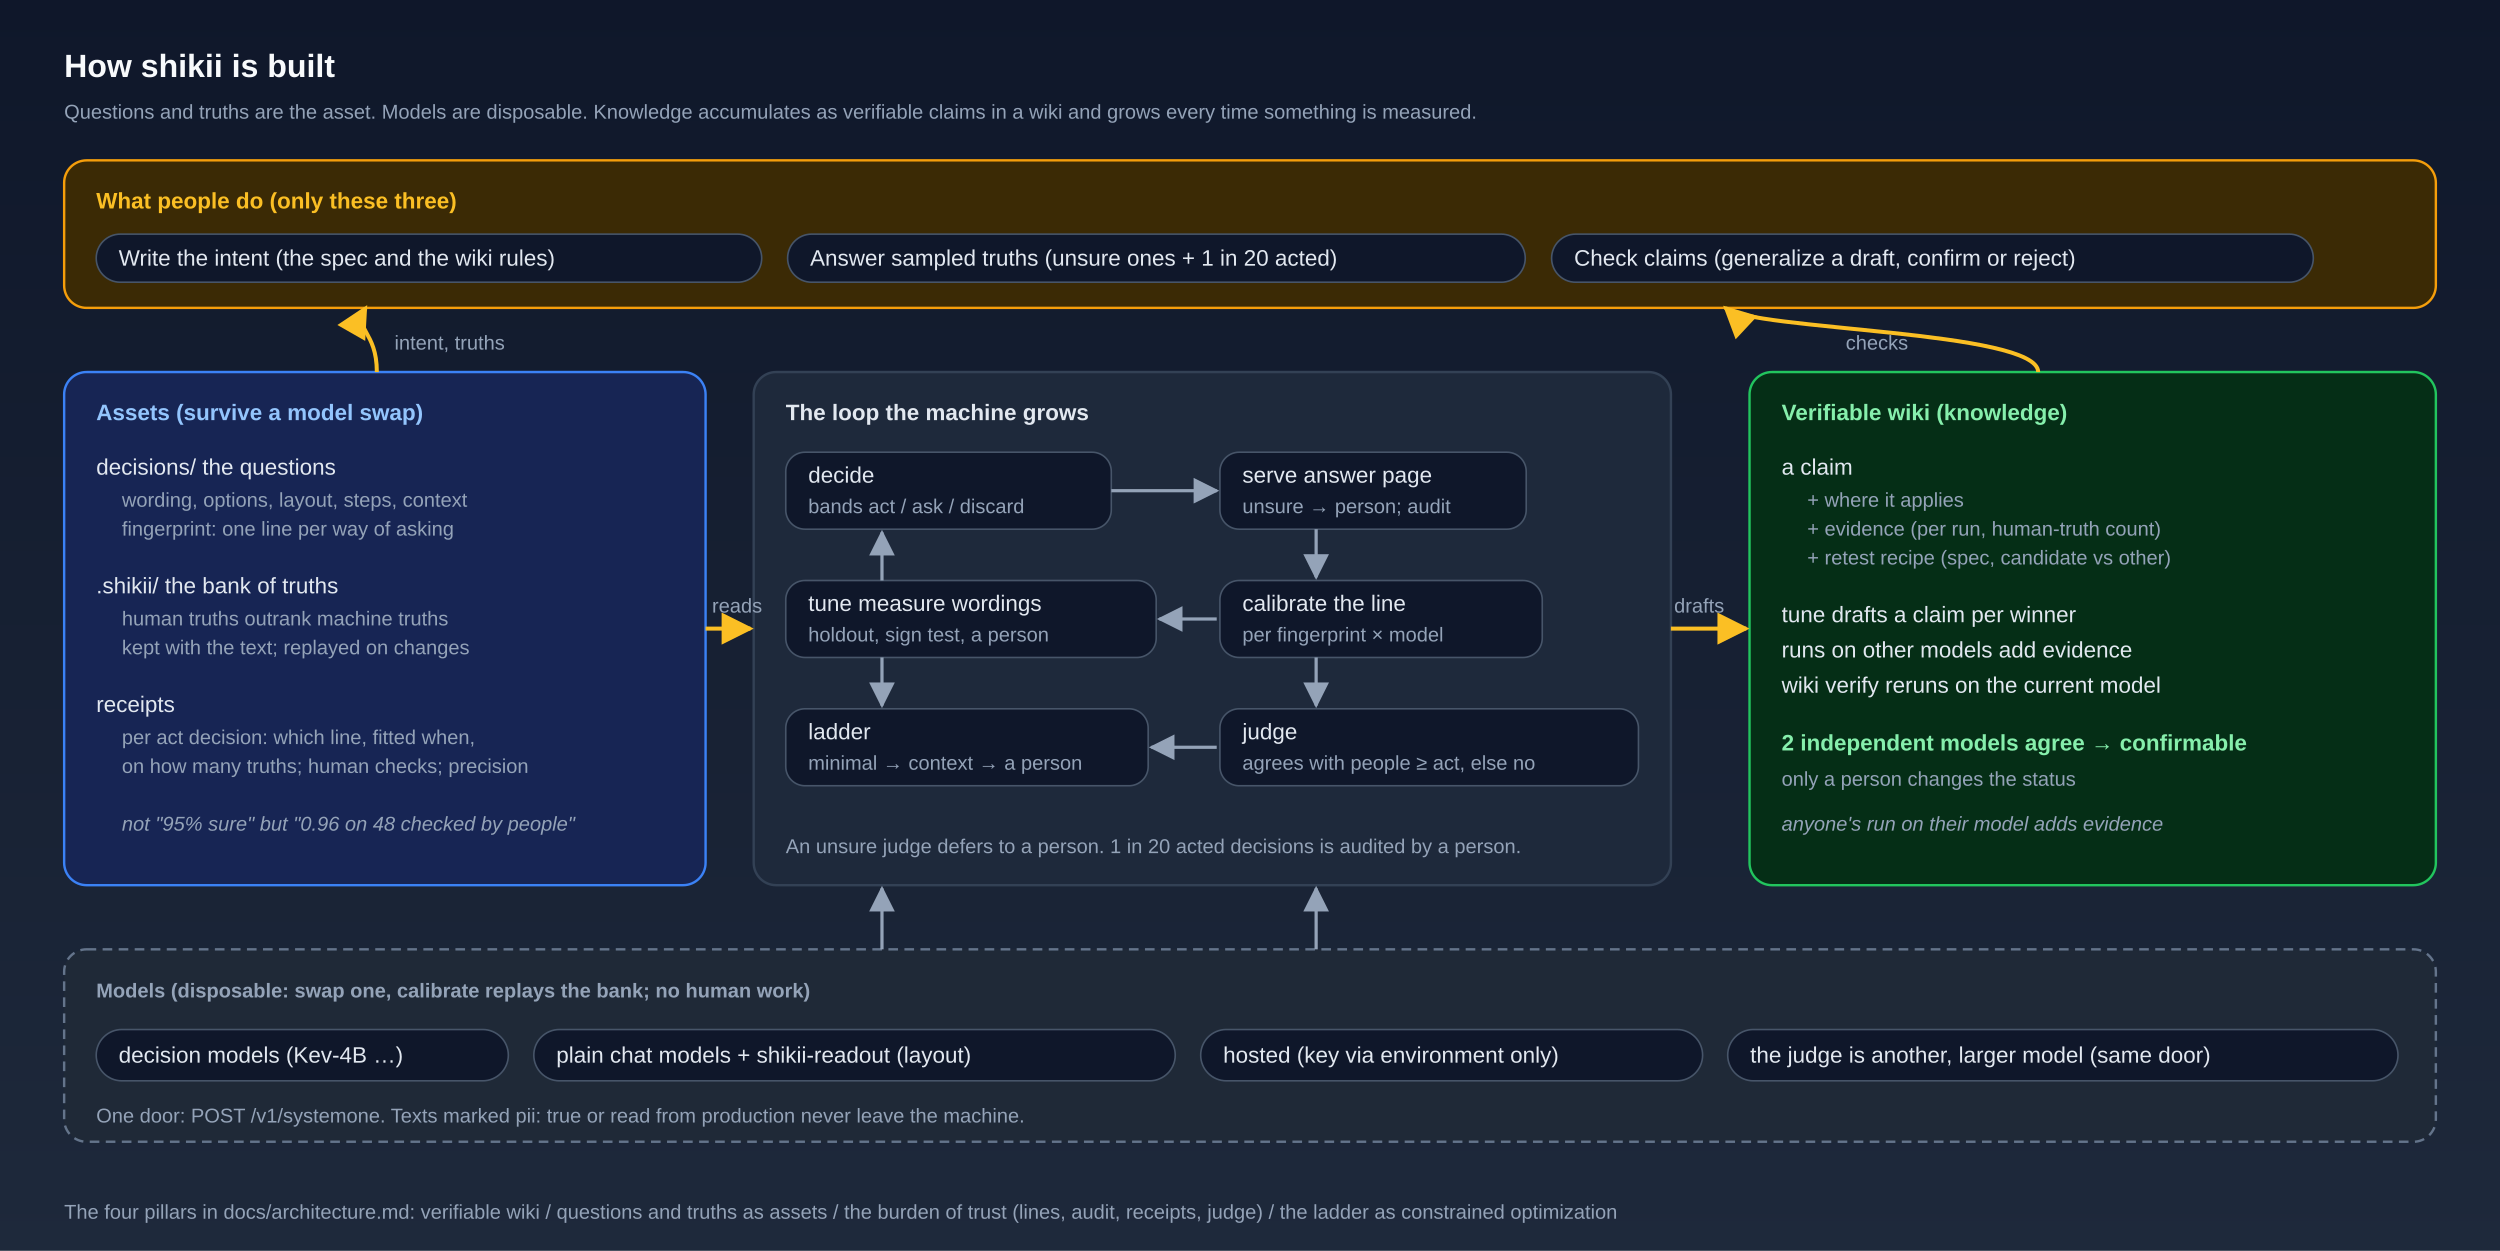
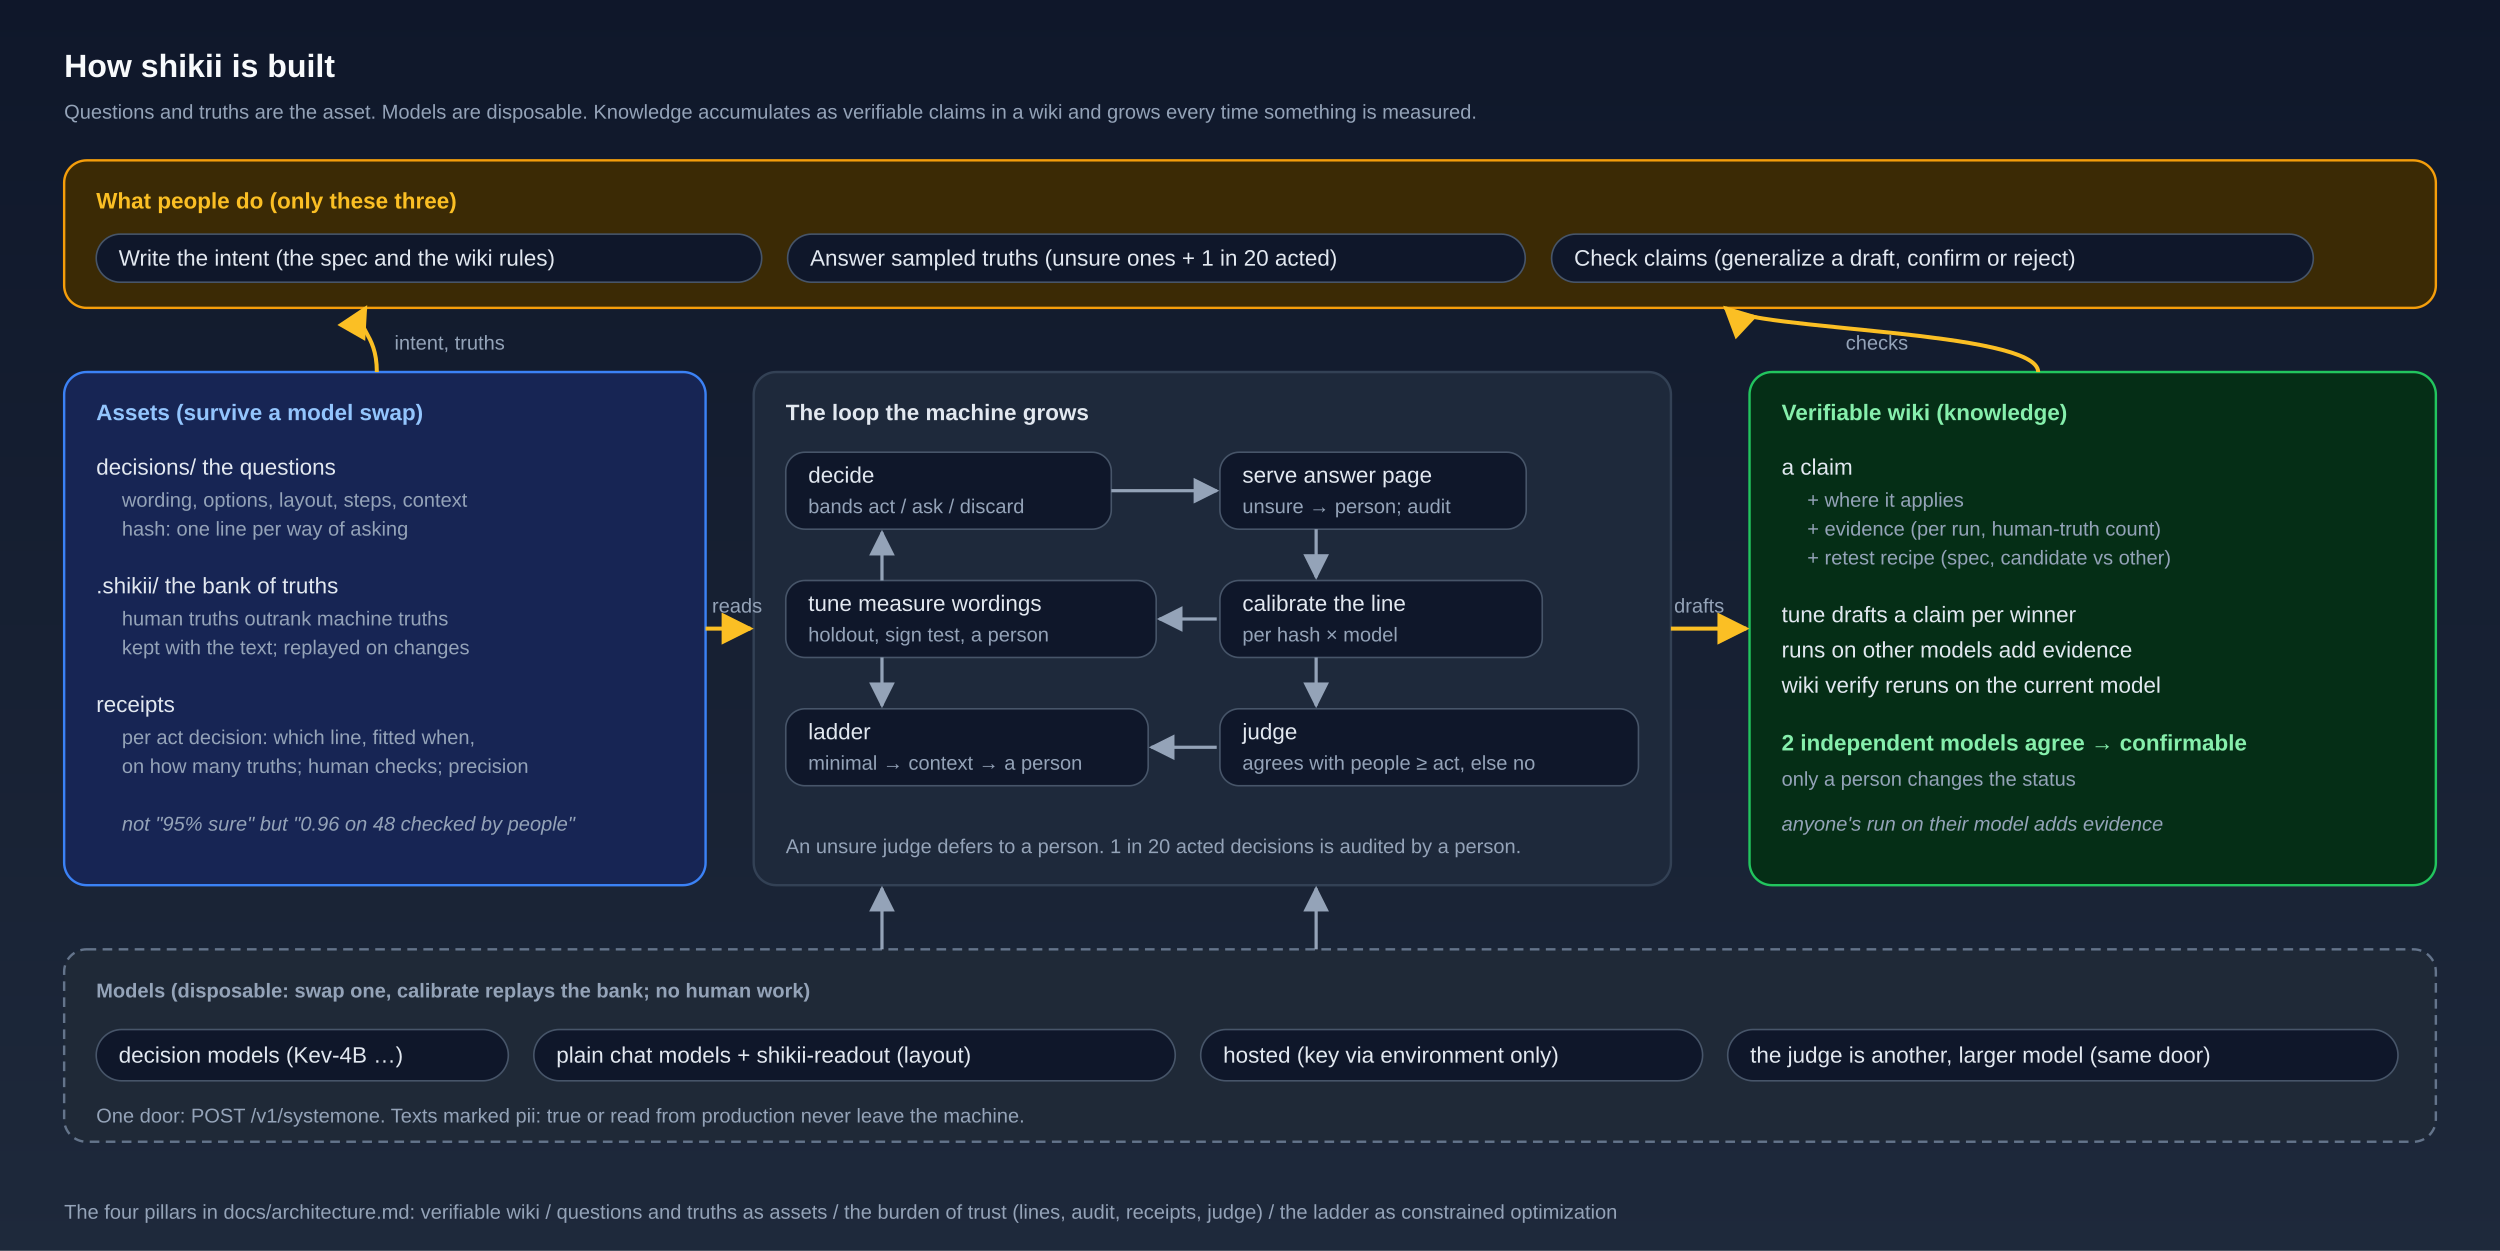
<svg xmlns="http://www.w3.org/2000/svg" viewBox="0 0 1559 780" width="1559" height="780" font-family="-apple-system, 'Segoe UI', 'Hiragino Sans', 'Noto Sans JP', 'Helvetica Neue', Arial, sans-serif">
  <defs>
    <linearGradient id="bg" x1="0" y1="0" x2="0" y2="1">
      <stop offset="0" stop-color="#0f172a" />
      <stop offset="1" stop-color="#1e293b" />
    </linearGradient>
    <marker id="arrow" viewBox="0 0 10 10" refX="9" refY="5" markerWidth="8" markerHeight="8" orient="auto-start-reverse">
      <path d="M 0 0 L 10 5 L 0 10 z" fill="#94a3b8" />
    </marker>
    <marker id="arrowAmber" viewBox="0 0 10 10" refX="9" refY="5" markerWidth="8" markerHeight="8" orient="auto-start-reverse">
      <path d="M 0 0 L 10 5 L 0 10 z" fill="#fbbf24" />
    </marker>
    <style>
.box { fill: #1e293b; stroke: #334155; stroke-width: 1.5; rx: 14; }
.asset { fill: #172554; stroke: #3b82f6; } .wiki { fill: #052e16; stroke: #22c55e; } .human { fill: #3b2a05; stroke: #f59e0b; } .model { fill: #1f2937; stroke: #64748b; stroke-dasharray: 6 4; }
.t { fill: #e2e8f0; font-size: 14px; } .h { fill: #f8fafc; font-size: 20px; font-weight: 700; } .k { fill: #94a3b8; font-size: 12.5px; }
.ac { fill: #fbbf24; font-size: 14px; font-weight: 700; } .gr { fill: #86efac; font-size: 14px; font-weight: 700; } .bl { fill: #93c5fd; font-size: 14px; font-weight: 700; }
.flow { stroke: #94a3b8; stroke-width: 2; fill: none; marker-end: url(#arrow); } .flowA { stroke: #fbbf24; stroke-width: 2.5; fill: none; marker-end: url(#arrowAmber); }
.pill { fill: #0f172a; stroke: #475569; stroke-width: 1; }
</style>
  </defs>
  <rect width="1559" height="780" fill="url(#bg)" />
  <text x="40" y="48" class="h" font-size="26">How shikii is built</text>
  <text x="40" y="74" class="k" font-size="14">Questions and truths are the asset. Models are disposable. Knowledge accumulates as verifiable claims in a wiki and grows every time something is measured.</text>
  <rect x="40" y="100" width="1479" height="92" class="box human" />
  <text x="60" y="130" class="ac" font-size="15">What people do (only these three)</text>
  <rect x="60" y="146" width="415" height="30" rx="15" ry="15" class="pill" />
  <text x="74" y="165.68" class="t" font-size="13">Write the intent (the spec and the wiki rules)</text>
  <rect x="491.15" y="146" width="460" height="30" rx="15" ry="15" class="pill" />
  <text x="505.15" y="165.68" class="t" font-size="13">Answer sampled truths (unsure ones + 1 in 20 acted)</text>
  <rect x="967.582" y="146" width="475" height="30" rx="15" ry="15" class="pill" />
  <text x="981.582" y="165.68" class="t" font-size="13">Check claims (generalize a draft, confirm or reject)</text>
  <rect x="40" y="232" width="400" height="320" class="box asset" />
  <text x="60" y="262" class="bl" font-size="15">Assets (survive a model swap)</text>
  <text x="60" y="296" class="t">decisions/  the questions</text>
  <text x="76" y="316" class="k">wording, options, layout, steps, context</text>
-   <text x="76" y="334" class="k">fingerprint: one line per way of asking</text>
+   <text x="76" y="334" class="k">hash: one line per way of asking</text>
  <text x="60" y="370" class="t">.shikii/  the bank of truths</text>
  <text x="76" y="390" class="k">human truths outrank machine truths</text>
  <text x="76" y="408" class="k">kept with the text; replayed on changes</text>
  <text x="60" y="444" class="t">receipts</text>
  <text x="76" y="464" class="k">per act decision: which line, fitted when,</text>
  <text x="76" y="482" class="k" font-size="12">on how many truths; human checks; precision</text>
  <text x="76" y="518" class="k" font-size="12" textLength="348" lengthAdjust="spacingAndGlyphs" font-style="italic">not "95% sure" but "0.96 on 48 checked by people"</text>
  <rect x="470" y="232" width="572" height="320" class="box" />
  <text x="490" y="262" class="t" font-size="15" font-weight="700">The loop the machine grows</text>
  <rect x="490" y="282" width="203" height="48" rx="12" ry="12" class="pill" />
  <text x="504" y="301" class="t" font-size="14">decide</text>
  <text x="504" y="320" class="k" font-size="11">bands act / ask / discard</text>
  <rect x="760.742" y="282" width="191" height="48" rx="12" ry="12" class="pill" />
  <text x="774.742" y="301" class="t" font-size="14">serve  answer page</text>
  <text x="774.742" y="320" class="k" font-size="11">unsure → person; audit</text>
  <rect x="760.742" y="362" width="201" height="48" rx="12" ry="12" class="pill" />
  <text x="774.742" y="381" class="t" font-size="14">calibrate  the line</text>
-   <text x="774.742" y="400" class="k" font-size="11">per fingerprint × model</text>
+   <text x="774.742" y="400" class="k" font-size="11">per hash × model</text>
  <rect x="490" y="362" width="231" height="48" rx="12" ry="12" class="pill" />
  <text x="504" y="381" class="t" font-size="14">tune  measure wordings</text>
  <text x="504" y="400" class="k" font-size="11">holdout, sign test, a person</text>
  <rect x="490" y="442" width="226" height="48" rx="12" ry="12" class="pill" />
  <text x="504" y="461" class="t" font-size="14">ladder</text>
  <text x="504" y="480" class="k" font-size="11">minimal → context → a person</text>
  <rect x="760.742" y="442" width="261" height="48" rx="12" ry="12" class="pill" />
  <text x="774.742" y="461" class="t" font-size="14">judge</text>
  <text x="774.742" y="480" class="k" font-size="11">agrees with people ≥ act, else no</text>
  <path d="M 693 306 L 758.742 306" class="flow" />
  <path d="M 820.742 330 L 820.742 360" class="flow" />
  <path d="M 758.742 386 L 723 386" class="flow" />
  <path d="M 716 466 L 716 466" class="flow" style="display:none" />
  <path d="M 550 362 L 550 332" class="flow" />
  <path d="M 550 410 L 550 440" class="flow" />
  <path d="M 820.742 410 L 820.742 440" class="flow" />
  <path d="M 758.742 466 L 718 466" class="flow" />
  <text x="490" y="532" class="k" font-size="11.5" textLength="536" lengthAdjust="spacingAndGlyphs">An unsure judge defers to a person. 1 in 20 acted decisions is audited by a person.</text>
  <rect x="1091" y="232" width="428" height="320" class="box wiki" />
  <text x="1111" y="262" class="gr" font-size="15">Verifiable wiki (knowledge)</text>
  <text x="1111" y="296" class="t">a claim</text>
  <text x="1127" y="316" class="k">+ where it applies</text>
  <text x="1127" y="334" class="k">+ evidence (per run, human-truth count)</text>
  <text x="1127" y="352" class="k">+ retest recipe (spec, candidate vs other)</text>
  <text x="1111" y="388" class="t">tune drafts a claim per winner</text>
  <text x="1111" y="410" class="t">runs on other models add evidence</text>
  <text x="1111" y="432" class="t">wiki verify reruns on the current model</text>
  <text x="1111" y="468" class="gr">2 independent models agree → confirmable</text>
  <text x="1111" y="490" class="k">only a person changes the status</text>
  <text x="1111" y="518" class="k" font-style="italic">anyone's run on their model adds evidence</text>
  <path d="M 440 392 L 468 392" class="flowA" />
  <text x="444" y="382" class="k" font-size="10.5">reads</text>
  <path d="M 1041.96 392 L 1089 392" class="flowA" />
  <text x="1043.96" y="382" class="k" font-size="10.5">drafts</text>
  <path d="M 1271 232 C 1271 206, 1091 206, 1076 192" class="flowA" />
  <text x="1151" y="218" class="k" font-size="11">checks</text>
  <path d="M 235 232 C 235 206, 220 206, 228 192" class="flowA" />
  <text x="246" y="218" class="k" font-size="11">intent, truths</text>
  <rect x="40" y="592" width="1479" height="120" class="box model" />
  <text x="60" y="622" class="k" font-size="15" fill="#cbd5e1" font-weight="700">Models (disposable: swap one, calibrate replays the bank; no human work)</text>
  <rect x="60" y="642" width="257" height="32" rx="16" ry="16" class="pill" />
  <text x="74" y="662.68" class="t" font-size="13">decision models (Kev-4B …)</text>
  <rect x="332.883" y="642" width="400" height="32" rx="16" ry="16" class="pill" />
  <text x="346.883" y="662.68" class="t" font-size="13">plain chat models + shikii-readout (layout)</text>
  <rect x="748.746" y="642" width="313" height="32" rx="16" ry="16" class="pill" />
  <text x="762.746" y="662.68" class="t" font-size="13">hosted (key via environment only)</text>
  <rect x="1077.394" y="642" width="418" height="32" rx="16" ry="16" class="pill" />
  <text x="1091.394" y="662.68" class="t" font-size="13">the judge is another, larger model (same door)</text>
  <text x="60" y="700" class="k">One door: POST /v1/systemone. Texts marked pii: true or read from production never leave the machine.</text>
  <path d="M 550 592 L 550 554" class="flow" />
  <path d="M 820.742 592 L 820.742 554" class="flow" />
  <text x="40" y="760" class="k" font-size="12">The four pillars in docs/architecture.md: verifiable wiki / questions and truths as assets / the burden of trust (lines, audit, receipts, judge) / the ladder as constrained optimization</text>
</svg>
